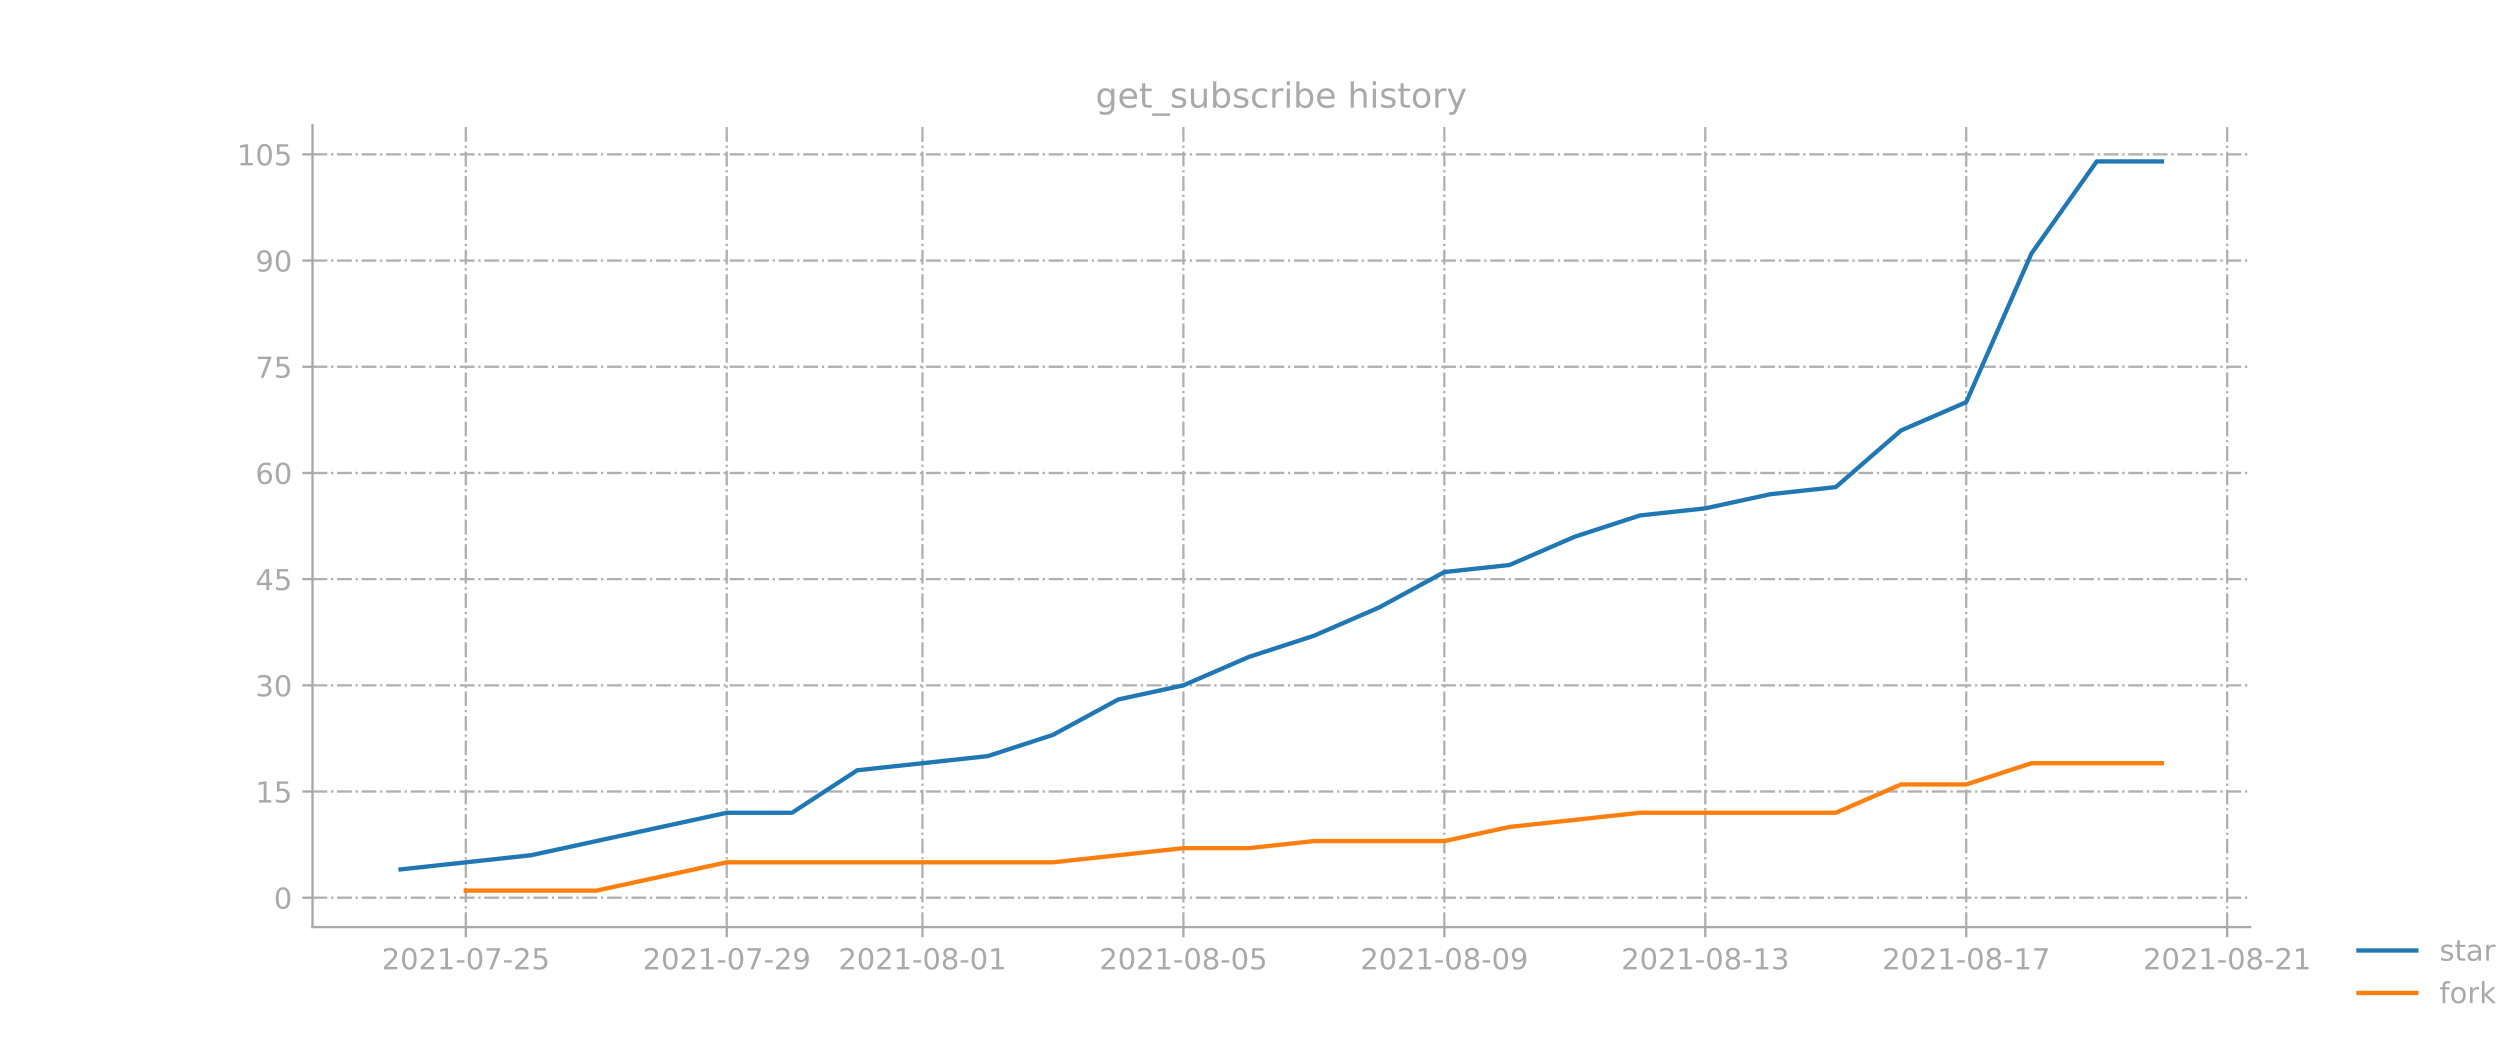
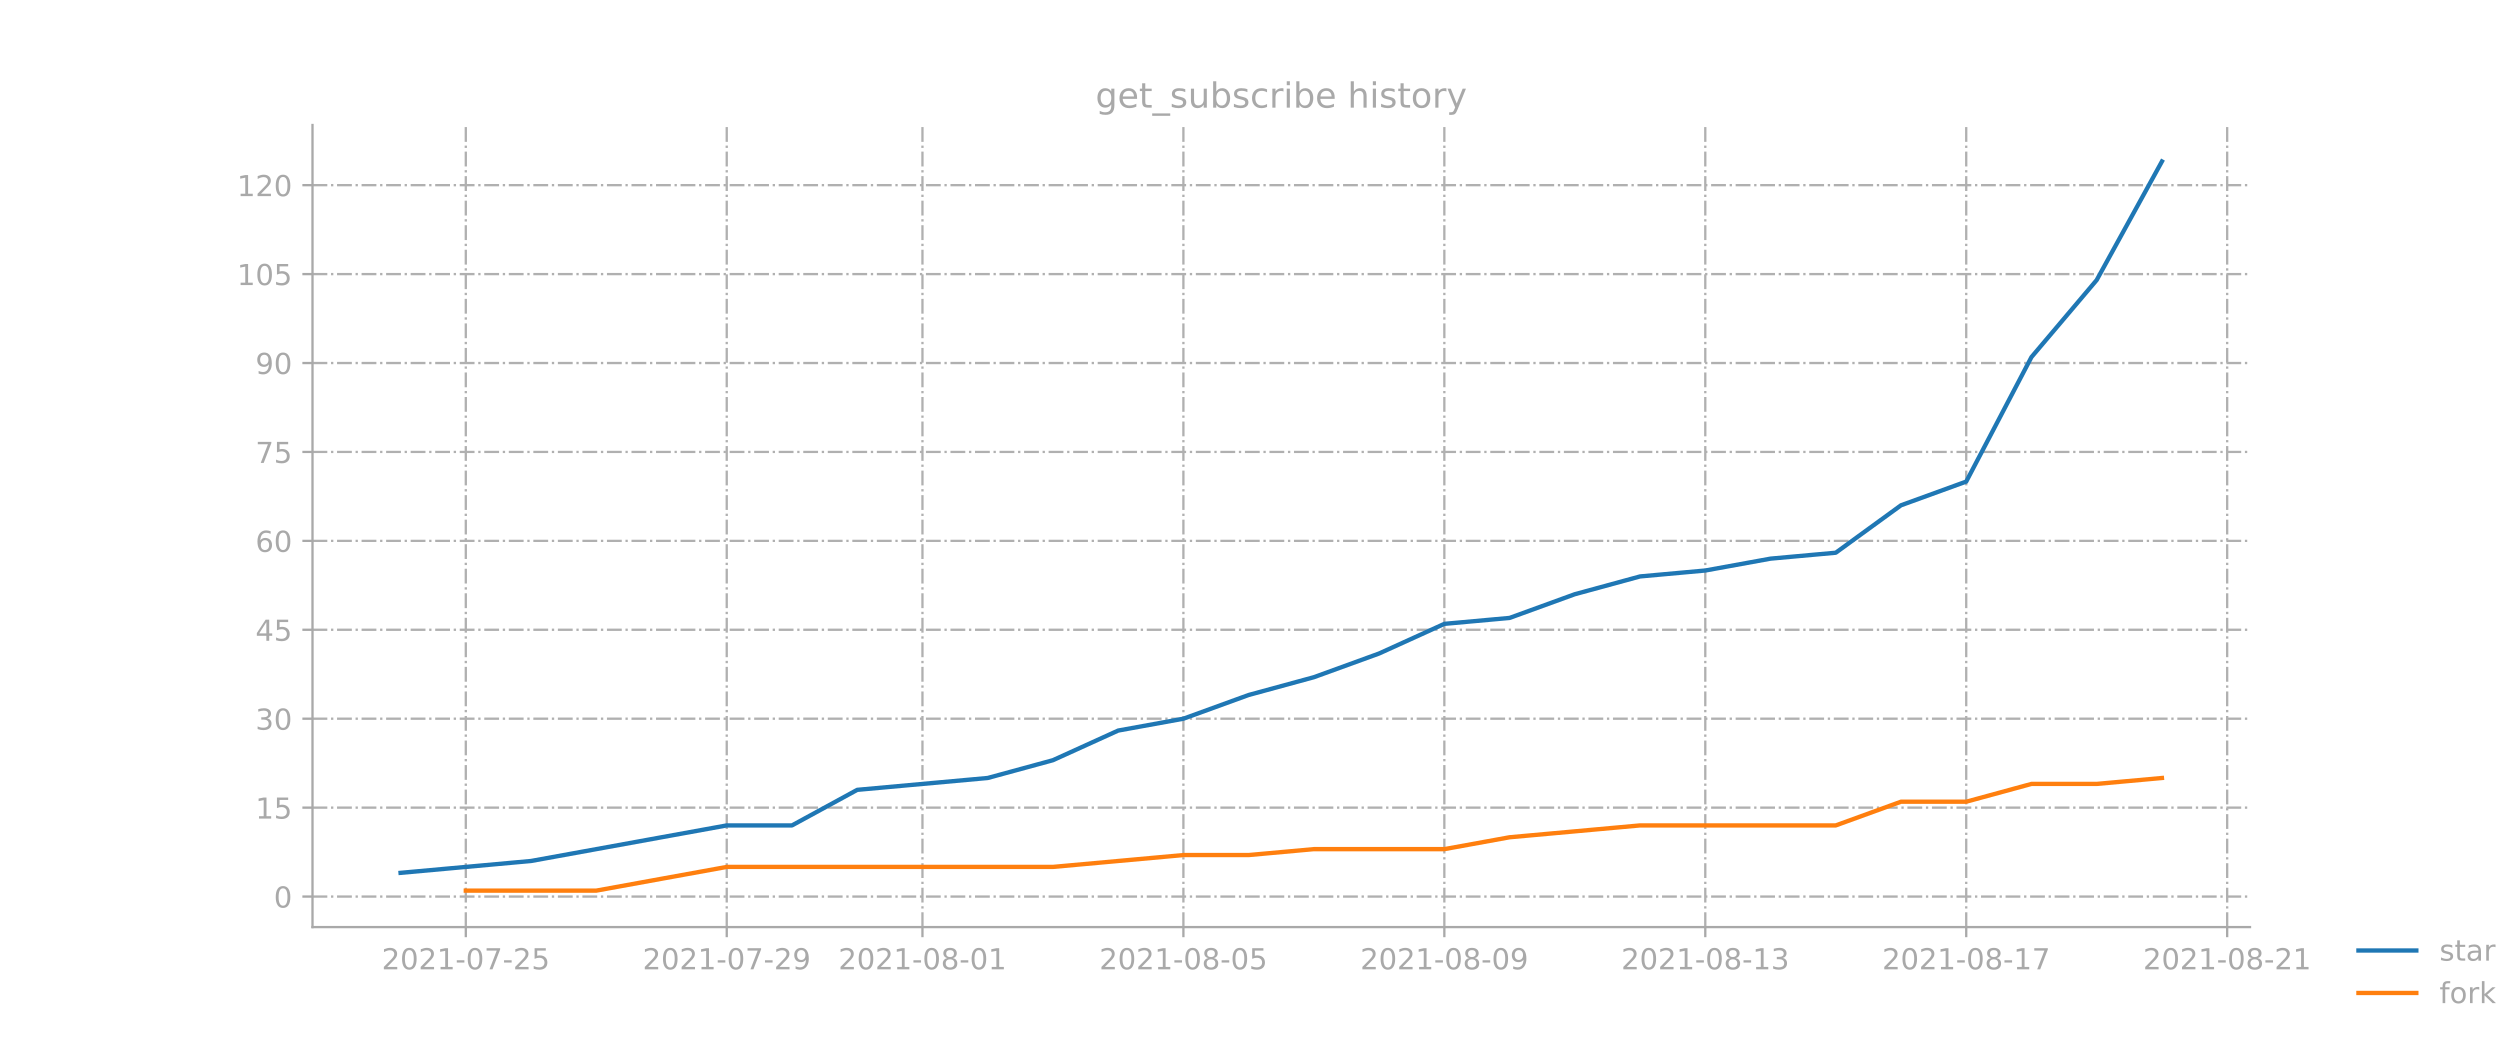
<svg xmlns="http://www.w3.org/2000/svg" xmlns:xlink="http://www.w3.org/1999/xlink" height="360pt" version="1.1" viewBox="0 0 864 360" width="864pt">
  <defs>
    <style type="text/css">*{stroke-linecap:butt;stroke-linejoin:round;}</style>
  </defs>
  <g id="figure_1">
    <g id="patch_1">
      <path d="M 0 360  L 864 360  L 864 0  L 0 0  z " style="fill:none;opacity:0;" />
    </g>
    <g id="axes_1">
      <g id="patch_2">
        <path d="M 108 320.4  L 777.6 320.4  L 777.6 43.2  L 108 43.2  z " style="fill:none;opacity:0;" />
      </g>
      <g id="matplotlib.axis_1">
        <g id="xtick_1">
          <g id="line2d_1">
-             <path clip-path="url(#pb6df8fa617)" d="M 160.982 320.4  L 160.982 43.2  " style="fill:none;stroke:#b0b0b0;stroke-dasharray:5.12,1.28,0.8,1.28;stroke-dashoffset:0;stroke-width:0.8;" />
+             <path clip-path="url(#pf6f0c2ba28)" d="M 160.982 320.4  L 160.982 43.2  " style="fill:none;stroke:#b0b0b0;stroke-dasharray:5.12,1.28,0.8,1.28;stroke-dashoffset:0;stroke-width:0.8;" />
          </g>
          <g id="line2d_2">
            <defs>
-               <path d="M 0 0  L 0 3.5  " id="m5804b9a7d9" style="stroke:#a9a9a9;stroke-width:0.8;" />
+               <path d="M 0 0  L 0 3.5  " id="m129fa69a67" style="stroke:#a9a9a9;stroke-width:0.8;" />
            </defs>
            <g>
-               <use style="fill:#a9a9a9;stroke:#a9a9a9;stroke-width:0.8;" x="160.982" xlink:href="#m5804b9a7d9" y="320.4" />
+               <use style="fill:#a9a9a9;stroke:#a9a9a9;stroke-width:0.8;" x="160.982" xlink:href="#m129fa69a67" y="320.4" />
            </g>
          </g>
          <g id="text_1">
            <g style="fill:#a9a9a9;" transform="translate(131.924 334.9984)scale(0.1 -0.1)">
              <defs>
                <path d="M 1228 531  L 3431 531  L 3431 0  L 469 0  L 469 531  Q 828 903 1448 1529  Q 2069 2156 2228 2338  Q 2531 2678 2651 2914  Q 2772 3150 2772 3378  Q 2772 3750 2511 3984  Q 2250 4219 1831 4219  Q 1534 4219 1204 4116  Q 875 4013 500 3803  L 500 4441  Q 881 4594 1212 4672  Q 1544 4750 1819 4750  Q 2544 4750 2975 4387  Q 3406 4025 3406 3419  Q 3406 3131 3298 2873  Q 3191 2616 2906 2266  Q 2828 2175 2409 1742  Q 1991 1309 1228 531  z " id="DejaVuSans-32" transform="scale(0.015625)" />
                <path d="M 2034 4250  Q 1547 4250 1301 3770  Q 1056 3291 1056 2328  Q 1056 1369 1301 889  Q 1547 409 2034 409  Q 2525 409 2770 889  Q 3016 1369 3016 2328  Q 3016 3291 2770 3770  Q 2525 4250 2034 4250  z M 2034 4750  Q 2819 4750 3233 4129  Q 3647 3509 3647 2328  Q 3647 1150 3233 529  Q 2819 -91 2034 -91  Q 1250 -91 836 529  Q 422 1150 422 2328  Q 422 3509 836 4129  Q 1250 4750 2034 4750  z " id="DejaVuSans-30" transform="scale(0.015625)" />
                <path d="M 794 531  L 1825 531  L 1825 4091  L 703 3866  L 703 4441  L 1819 4666  L 2450 4666  L 2450 531  L 3481 531  L 3481 0  L 794 0  L 794 531  z " id="DejaVuSans-31" transform="scale(0.015625)" />
                <path d="M 313 2009  L 1997 2009  L 1997 1497  L 313 1497  L 313 2009  z " id="DejaVuSans-2d" transform="scale(0.015625)" />
                <path d="M 525 4666  L 3525 4666  L 3525 4397  L 1831 0  L 1172 0  L 2766 4134  L 525 4134  L 525 4666  z " id="DejaVuSans-37" transform="scale(0.015625)" />
                <path d="M 691 4666  L 3169 4666  L 3169 4134  L 1269 4134  L 1269 2991  Q 1406 3038 1543 3061  Q 1681 3084 1819 3084  Q 2600 3084 3056 2656  Q 3513 2228 3513 1497  Q 3513 744 3044 326  Q 2575 -91 1722 -91  Q 1428 -91 1123 -41  Q 819 9 494 109  L 494 744  Q 775 591 1075 516  Q 1375 441 1709 441  Q 2250 441 2565 725  Q 2881 1009 2881 1497  Q 2881 1984 2565 2268  Q 2250 2553 1709 2553  Q 1456 2553 1204 2497  Q 953 2441 691 2322  L 691 4666  z " id="DejaVuSans-35" transform="scale(0.015625)" />
              </defs>
              <use xlink:href="#DejaVuSans-32" />
              <use x="63.623" xlink:href="#DejaVuSans-30" />
              <use x="127.246" xlink:href="#DejaVuSans-32" />
              <use x="190.869" xlink:href="#DejaVuSans-31" />
              <use x="254.492" xlink:href="#DejaVuSans-2d" />
              <use x="290.576" xlink:href="#DejaVuSans-30" />
              <use x="354.199" xlink:href="#DejaVuSans-37" />
              <use x="417.822" xlink:href="#DejaVuSans-2d" />
              <use x="453.906" xlink:href="#DejaVuSans-32" />
              <use x="517.529" xlink:href="#DejaVuSans-35" />
            </g>
          </g>
        </g>
        <g id="xtick_2">
          <g id="line2d_3">
-             <path clip-path="url(#pb6df8fa617)" d="M 251.164 320.4  L 251.164 43.2  " style="fill:none;stroke:#b0b0b0;stroke-dasharray:5.12,1.28,0.8,1.28;stroke-dashoffset:0;stroke-width:0.8;" />
+             <path clip-path="url(#pf6f0c2ba28)" d="M 251.164 320.4  L 251.164 43.2  " style="fill:none;stroke:#b0b0b0;stroke-dasharray:5.12,1.28,0.8,1.28;stroke-dashoffset:0;stroke-width:0.8;" />
          </g>
          <g id="line2d_4">
            <g>
-               <use style="fill:#a9a9a9;stroke:#a9a9a9;stroke-width:0.8;" x="251.164" xlink:href="#m5804b9a7d9" y="320.4" />
+               <use style="fill:#a9a9a9;stroke:#a9a9a9;stroke-width:0.8;" x="251.164" xlink:href="#m129fa69a67" y="320.4" />
            </g>
          </g>
          <g id="text_2">
            <g style="fill:#a9a9a9;" transform="translate(222.1058 334.9984)scale(0.1 -0.1)">
              <defs>
                <path d="M 703 97  L 703 672  Q 941 559 1184 500  Q 1428 441 1663 441  Q 2288 441 2617 861  Q 2947 1281 2994 2138  Q 2813 1869 2534 1725  Q 2256 1581 1919 1581  Q 1219 1581 811 2004  Q 403 2428 403 3163  Q 403 3881 828 4315  Q 1253 4750 1959 4750  Q 2769 4750 3195 4129  Q 3622 3509 3622 2328  Q 3622 1225 3098 567  Q 2575 -91 1691 -91  Q 1453 -91 1209 -44  Q 966 3 703 97  z M 1959 2075  Q 2384 2075 2632 2365  Q 2881 2656 2881 3163  Q 2881 3666 2632 3958  Q 2384 4250 1959 4250  Q 1534 4250 1286 3958  Q 1038 3666 1038 3163  Q 1038 2656 1286 2365  Q 1534 2075 1959 2075  z " id="DejaVuSans-39" transform="scale(0.015625)" />
              </defs>
              <use xlink:href="#DejaVuSans-32" />
              <use x="63.623" xlink:href="#DejaVuSans-30" />
              <use x="127.246" xlink:href="#DejaVuSans-32" />
              <use x="190.869" xlink:href="#DejaVuSans-31" />
              <use x="254.492" xlink:href="#DejaVuSans-2d" />
              <use x="290.576" xlink:href="#DejaVuSans-30" />
              <use x="354.199" xlink:href="#DejaVuSans-37" />
              <use x="417.822" xlink:href="#DejaVuSans-2d" />
              <use x="453.906" xlink:href="#DejaVuSans-32" />
              <use x="517.529" xlink:href="#DejaVuSans-39" />
            </g>
          </g>
        </g>
        <g id="xtick_3">
          <g id="line2d_5">
-             <path clip-path="url(#pb6df8fa617)" d="M 318.8 320.4  L 318.8 43.2  " style="fill:none;stroke:#b0b0b0;stroke-dasharray:5.12,1.28,0.8,1.28;stroke-dashoffset:0;stroke-width:0.8;" />
+             <path clip-path="url(#pf6f0c2ba28)" d="M 318.8 320.4  L 318.8 43.2  " style="fill:none;stroke:#b0b0b0;stroke-dasharray:5.12,1.28,0.8,1.28;stroke-dashoffset:0;stroke-width:0.8;" />
          </g>
          <g id="line2d_6">
            <g>
-               <use style="fill:#a9a9a9;stroke:#a9a9a9;stroke-width:0.8;" x="318.8" xlink:href="#m5804b9a7d9" y="320.4" />
+               <use style="fill:#a9a9a9;stroke:#a9a9a9;stroke-width:0.8;" x="318.8" xlink:href="#m129fa69a67" y="320.4" />
            </g>
          </g>
          <g id="text_3">
            <g style="fill:#a9a9a9;" transform="translate(289.7422 334.9984)scale(0.1 -0.1)">
              <defs>
                <path d="M 2034 2216  Q 1584 2216 1326 1975  Q 1069 1734 1069 1313  Q 1069 891 1326 650  Q 1584 409 2034 409  Q 2484 409 2743 651  Q 3003 894 3003 1313  Q 3003 1734 2745 1975  Q 2488 2216 2034 2216  z M 1403 2484  Q 997 2584 770 2862  Q 544 3141 544 3541  Q 544 4100 942 4425  Q 1341 4750 2034 4750  Q 2731 4750 3128 4425  Q 3525 4100 3525 3541  Q 3525 3141 3298 2862  Q 3072 2584 2669 2484  Q 3125 2378 3379 2068  Q 3634 1759 3634 1313  Q 3634 634 3220 271  Q 2806 -91 2034 -91  Q 1263 -91 848 271  Q 434 634 434 1313  Q 434 1759 690 2068  Q 947 2378 1403 2484  z M 1172 3481  Q 1172 3119 1398 2916  Q 1625 2713 2034 2713  Q 2441 2713 2670 2916  Q 2900 3119 2900 3481  Q 2900 3844 2670 4047  Q 2441 4250 2034 4250  Q 1625 4250 1398 4047  Q 1172 3844 1172 3481  z " id="DejaVuSans-38" transform="scale(0.015625)" />
              </defs>
              <use xlink:href="#DejaVuSans-32" />
              <use x="63.623" xlink:href="#DejaVuSans-30" />
              <use x="127.246" xlink:href="#DejaVuSans-32" />
              <use x="190.869" xlink:href="#DejaVuSans-31" />
              <use x="254.492" xlink:href="#DejaVuSans-2d" />
              <use x="290.576" xlink:href="#DejaVuSans-30" />
              <use x="354.199" xlink:href="#DejaVuSans-38" />
              <use x="417.822" xlink:href="#DejaVuSans-2d" />
              <use x="453.906" xlink:href="#DejaVuSans-30" />
              <use x="517.529" xlink:href="#DejaVuSans-31" />
            </g>
          </g>
        </g>
        <g id="xtick_4">
          <g id="line2d_7">
-             <path clip-path="url(#pb6df8fa617)" d="M 408.982 320.4  L 408.982 43.2  " style="fill:none;stroke:#b0b0b0;stroke-dasharray:5.12,1.28,0.8,1.28;stroke-dashoffset:0;stroke-width:0.8;" />
+             <path clip-path="url(#pf6f0c2ba28)" d="M 408.982 320.4  L 408.982 43.2  " style="fill:none;stroke:#b0b0b0;stroke-dasharray:5.12,1.28,0.8,1.28;stroke-dashoffset:0;stroke-width:0.8;" />
          </g>
          <g id="line2d_8">
            <g>
-               <use style="fill:#a9a9a9;stroke:#a9a9a9;stroke-width:0.8;" x="408.982" xlink:href="#m5804b9a7d9" y="320.4" />
+               <use style="fill:#a9a9a9;stroke:#a9a9a9;stroke-width:0.8;" x="408.982" xlink:href="#m129fa69a67" y="320.4" />
            </g>
          </g>
          <g id="text_4">
            <g style="fill:#a9a9a9;" transform="translate(379.924 334.9984)scale(0.1 -0.1)">
              <use xlink:href="#DejaVuSans-32" />
              <use x="63.623" xlink:href="#DejaVuSans-30" />
              <use x="127.246" xlink:href="#DejaVuSans-32" />
              <use x="190.869" xlink:href="#DejaVuSans-31" />
              <use x="254.492" xlink:href="#DejaVuSans-2d" />
              <use x="290.576" xlink:href="#DejaVuSans-30" />
              <use x="354.199" xlink:href="#DejaVuSans-38" />
              <use x="417.822" xlink:href="#DejaVuSans-2d" />
              <use x="453.906" xlink:href="#DejaVuSans-30" />
              <use x="517.529" xlink:href="#DejaVuSans-35" />
            </g>
          </g>
        </g>
        <g id="xtick_5">
          <g id="line2d_9">
-             <path clip-path="url(#pb6df8fa617)" d="M 499.164 320.4  L 499.164 43.2  " style="fill:none;stroke:#b0b0b0;stroke-dasharray:5.12,1.28,0.8,1.28;stroke-dashoffset:0;stroke-width:0.8;" />
+             <path clip-path="url(#pf6f0c2ba28)" d="M 499.164 320.4  L 499.164 43.2  " style="fill:none;stroke:#b0b0b0;stroke-dasharray:5.12,1.28,0.8,1.28;stroke-dashoffset:0;stroke-width:0.8;" />
          </g>
          <g id="line2d_10">
            <g>
-               <use style="fill:#a9a9a9;stroke:#a9a9a9;stroke-width:0.8;" x="499.164" xlink:href="#m5804b9a7d9" y="320.4" />
+               <use style="fill:#a9a9a9;stroke:#a9a9a9;stroke-width:0.8;" x="499.164" xlink:href="#m129fa69a67" y="320.4" />
            </g>
          </g>
          <g id="text_5">
            <g style="fill:#a9a9a9;" transform="translate(470.1058 334.9984)scale(0.1 -0.1)">
              <use xlink:href="#DejaVuSans-32" />
              <use x="63.623" xlink:href="#DejaVuSans-30" />
              <use x="127.246" xlink:href="#DejaVuSans-32" />
              <use x="190.869" xlink:href="#DejaVuSans-31" />
              <use x="254.492" xlink:href="#DejaVuSans-2d" />
              <use x="290.576" xlink:href="#DejaVuSans-30" />
              <use x="354.199" xlink:href="#DejaVuSans-38" />
              <use x="417.822" xlink:href="#DejaVuSans-2d" />
              <use x="453.906" xlink:href="#DejaVuSans-30" />
              <use x="517.529" xlink:href="#DejaVuSans-39" />
            </g>
          </g>
        </g>
        <g id="xtick_6">
          <g id="line2d_11">
-             <path clip-path="url(#pb6df8fa617)" d="M 589.345 320.4  L 589.345 43.2  " style="fill:none;stroke:#b0b0b0;stroke-dasharray:5.12,1.28,0.8,1.28;stroke-dashoffset:0;stroke-width:0.8;" />
+             <path clip-path="url(#pf6f0c2ba28)" d="M 589.345 320.4  L 589.345 43.2  " style="fill:none;stroke:#b0b0b0;stroke-dasharray:5.12,1.28,0.8,1.28;stroke-dashoffset:0;stroke-width:0.8;" />
          </g>
          <g id="line2d_12">
            <g>
-               <use style="fill:#a9a9a9;stroke:#a9a9a9;stroke-width:0.8;" x="589.345" xlink:href="#m5804b9a7d9" y="320.4" />
+               <use style="fill:#a9a9a9;stroke:#a9a9a9;stroke-width:0.8;" x="589.345" xlink:href="#m129fa69a67" y="320.4" />
            </g>
          </g>
          <g id="text_6">
            <g style="fill:#a9a9a9;" transform="translate(560.2876 334.9984)scale(0.1 -0.1)">
              <defs>
                <path d="M 2597 2516  Q 3050 2419 3304 2112  Q 3559 1806 3559 1356  Q 3559 666 3084 287  Q 2609 -91 1734 -91  Q 1441 -91 1130 -33  Q 819 25 488 141  L 488 750  Q 750 597 1062 519  Q 1375 441 1716 441  Q 2309 441 2620 675  Q 2931 909 2931 1356  Q 2931 1769 2642 2001  Q 2353 2234 1838 2234  L 1294 2234  L 1294 2753  L 1863 2753  Q 2328 2753 2575 2939  Q 2822 3125 2822 3475  Q 2822 3834 2567 4026  Q 2313 4219 1838 4219  Q 1578 4219 1281 4162  Q 984 4106 628 3988  L 628 4550  Q 988 4650 1302 4700  Q 1616 4750 1894 4750  Q 2613 4750 3031 4423  Q 3450 4097 3450 3541  Q 3450 3153 3228 2886  Q 3006 2619 2597 2516  z " id="DejaVuSans-33" transform="scale(0.015625)" />
              </defs>
              <use xlink:href="#DejaVuSans-32" />
              <use x="63.623" xlink:href="#DejaVuSans-30" />
              <use x="127.246" xlink:href="#DejaVuSans-32" />
              <use x="190.869" xlink:href="#DejaVuSans-31" />
              <use x="254.492" xlink:href="#DejaVuSans-2d" />
              <use x="290.576" xlink:href="#DejaVuSans-30" />
              <use x="354.199" xlink:href="#DejaVuSans-38" />
              <use x="417.822" xlink:href="#DejaVuSans-2d" />
              <use x="453.906" xlink:href="#DejaVuSans-31" />
              <use x="517.529" xlink:href="#DejaVuSans-33" />
            </g>
          </g>
        </g>
        <g id="xtick_7">
          <g id="line2d_13">
-             <path clip-path="url(#pb6df8fa617)" d="M 679.527 320.4  L 679.527 43.2  " style="fill:none;stroke:#b0b0b0;stroke-dasharray:5.12,1.28,0.8,1.28;stroke-dashoffset:0;stroke-width:0.8;" />
+             <path clip-path="url(#pf6f0c2ba28)" d="M 679.527 320.4  L 679.527 43.2  " style="fill:none;stroke:#b0b0b0;stroke-dasharray:5.12,1.28,0.8,1.28;stroke-dashoffset:0;stroke-width:0.8;" />
          </g>
          <g id="line2d_14">
            <g>
-               <use style="fill:#a9a9a9;stroke:#a9a9a9;stroke-width:0.8;" x="679.527" xlink:href="#m5804b9a7d9" y="320.4" />
+               <use style="fill:#a9a9a9;stroke:#a9a9a9;stroke-width:0.8;" x="679.527" xlink:href="#m129fa69a67" y="320.4" />
            </g>
          </g>
          <g id="text_7">
            <g style="fill:#a9a9a9;" transform="translate(650.4695 334.9984)scale(0.1 -0.1)">
              <use xlink:href="#DejaVuSans-32" />
              <use x="63.623" xlink:href="#DejaVuSans-30" />
              <use x="127.246" xlink:href="#DejaVuSans-32" />
              <use x="190.869" xlink:href="#DejaVuSans-31" />
              <use x="254.492" xlink:href="#DejaVuSans-2d" />
              <use x="290.576" xlink:href="#DejaVuSans-30" />
              <use x="354.199" xlink:href="#DejaVuSans-38" />
              <use x="417.822" xlink:href="#DejaVuSans-2d" />
              <use x="453.906" xlink:href="#DejaVuSans-31" />
              <use x="517.529" xlink:href="#DejaVuSans-37" />
            </g>
          </g>
        </g>
        <g id="xtick_8">
          <g id="line2d_15">
-             <path clip-path="url(#pb6df8fa617)" d="M 769.709 320.4  L 769.709 43.2  " style="fill:none;stroke:#b0b0b0;stroke-dasharray:5.12,1.28,0.8,1.28;stroke-dashoffset:0;stroke-width:0.8;" />
+             <path clip-path="url(#pf6f0c2ba28)" d="M 769.709 320.4  L 769.709 43.2  " style="fill:none;stroke:#b0b0b0;stroke-dasharray:5.12,1.28,0.8,1.28;stroke-dashoffset:0;stroke-width:0.8;" />
          </g>
          <g id="line2d_16">
            <g>
-               <use style="fill:#a9a9a9;stroke:#a9a9a9;stroke-width:0.8;" x="769.709" xlink:href="#m5804b9a7d9" y="320.4" />
+               <use style="fill:#a9a9a9;stroke:#a9a9a9;stroke-width:0.8;" x="769.709" xlink:href="#m129fa69a67" y="320.4" />
            </g>
          </g>
          <g id="text_8">
            <g style="fill:#a9a9a9;" transform="translate(740.6513 334.9984)scale(0.1 -0.1)">
              <use xlink:href="#DejaVuSans-32" />
              <use x="63.623" xlink:href="#DejaVuSans-30" />
              <use x="127.246" xlink:href="#DejaVuSans-32" />
              <use x="190.869" xlink:href="#DejaVuSans-31" />
              <use x="254.492" xlink:href="#DejaVuSans-2d" />
              <use x="290.576" xlink:href="#DejaVuSans-30" />
              <use x="354.199" xlink:href="#DejaVuSans-38" />
              <use x="417.822" xlink:href="#DejaVuSans-2d" />
              <use x="453.906" xlink:href="#DejaVuSans-32" />
              <use x="517.529" xlink:href="#DejaVuSans-31" />
            </g>
          </g>
        </g>
      </g>
      <g id="matplotlib.axis_2">
        <g id="ytick_1">
          <g id="line2d_17">
-             <path clip-path="url(#pb6df8fa617)" d="M 108 310.247  L 777.6 310.247  " style="fill:none;stroke:#b0b0b0;stroke-dasharray:5.12,1.28,0.8,1.28;stroke-dashoffset:0;stroke-width:0.8;" />
+             <path clip-path="url(#pf6f0c2ba28)" d="M 108 309.849  L 777.6 309.849  " style="fill:none;stroke:#b0b0b0;stroke-dasharray:5.12,1.28,0.8,1.28;stroke-dashoffset:0;stroke-width:0.8;" />
          </g>
          <g id="line2d_18">
            <defs>
-               <path d="M 0 0  L -3.5 0  " id="m82f3bf59ec" style="stroke:#a9a9a9;stroke-width:0.8;" />
+               <path d="M 0 0  L -3.5 0  " id="m56616dc715" style="stroke:#a9a9a9;stroke-width:0.8;" />
            </defs>
            <g>
-               <use style="fill:#a9a9a9;stroke:#a9a9a9;stroke-width:0.8;" x="108" xlink:href="#m82f3bf59ec" y="310.247" />
+               <use style="fill:#a9a9a9;stroke:#a9a9a9;stroke-width:0.8;" x="108" xlink:href="#m56616dc715" y="309.849" />
            </g>
          </g>
          <g id="text_9">
-             <g style="fill:#a9a9a9;" transform="translate(94.6375 314.0458)scale(0.1 -0.1)">
+             <g style="fill:#a9a9a9;" transform="translate(94.6375 313.648)scale(0.1 -0.1)">
              <use xlink:href="#DejaVuSans-30" />
            </g>
          </g>
        </g>
        <g id="ytick_2">
          <g id="line2d_19">
-             <path clip-path="url(#pb6df8fa617)" d="M 108 273.548  L 777.6 273.548  " style="fill:none;stroke:#b0b0b0;stroke-dasharray:5.12,1.28,0.8,1.28;stroke-dashoffset:0;stroke-width:0.8;" />
+             <path clip-path="url(#pf6f0c2ba28)" d="M 108 279.117  L 777.6 279.117  " style="fill:none;stroke:#b0b0b0;stroke-dasharray:5.12,1.28,0.8,1.28;stroke-dashoffset:0;stroke-width:0.8;" />
          </g>
          <g id="line2d_20">
            <g>
-               <use style="fill:#a9a9a9;stroke:#a9a9a9;stroke-width:0.8;" x="108" xlink:href="#m82f3bf59ec" y="273.548" />
+               <use style="fill:#a9a9a9;stroke:#a9a9a9;stroke-width:0.8;" x="108" xlink:href="#m56616dc715" y="279.117" />
            </g>
          </g>
          <g id="text_10">
-             <g style="fill:#a9a9a9;" transform="translate(88.275 277.3468)scale(0.1 -0.1)">
+             <g style="fill:#a9a9a9;" transform="translate(88.275 282.9163)scale(0.1 -0.1)">
              <use xlink:href="#DejaVuSans-31" />
              <use x="63.623" xlink:href="#DejaVuSans-35" />
            </g>
          </g>
        </g>
        <g id="ytick_3">
          <g id="line2d_21">
-             <path clip-path="url(#pb6df8fa617)" d="M 108 236.849  L 777.6 236.849  " style="fill:none;stroke:#b0b0b0;stroke-dasharray:5.12,1.28,0.8,1.28;stroke-dashoffset:0;stroke-width:0.8;" />
+             <path clip-path="url(#pf6f0c2ba28)" d="M 108 248.385  L 777.6 248.385  " style="fill:none;stroke:#b0b0b0;stroke-dasharray:5.12,1.28,0.8,1.28;stroke-dashoffset:0;stroke-width:0.8;" />
          </g>
          <g id="line2d_22">
            <g>
-               <use style="fill:#a9a9a9;stroke:#a9a9a9;stroke-width:0.8;" x="108" xlink:href="#m82f3bf59ec" y="236.849" />
+               <use style="fill:#a9a9a9;stroke:#a9a9a9;stroke-width:0.8;" x="108" xlink:href="#m56616dc715" y="248.385" />
            </g>
          </g>
          <g id="text_11">
-             <g style="fill:#a9a9a9;" transform="translate(88.275 240.6478)scale(0.1 -0.1)">
+             <g style="fill:#a9a9a9;" transform="translate(88.275 252.1846)scale(0.1 -0.1)">
              <use xlink:href="#DejaVuSans-33" />
              <use x="63.623" xlink:href="#DejaVuSans-30" />
            </g>
          </g>
        </g>
        <g id="ytick_4">
          <g id="line2d_23">
-             <path clip-path="url(#pb6df8fa617)" d="M 108 200.15  L 777.6 200.15  " style="fill:none;stroke:#b0b0b0;stroke-dasharray:5.12,1.28,0.8,1.28;stroke-dashoffset:0;stroke-width:0.8;" />
+             <path clip-path="url(#pf6f0c2ba28)" d="M 108 217.654  L 777.6 217.654  " style="fill:none;stroke:#b0b0b0;stroke-dasharray:5.12,1.28,0.8,1.28;stroke-dashoffset:0;stroke-width:0.8;" />
          </g>
          <g id="line2d_24">
            <g>
-               <use style="fill:#a9a9a9;stroke:#a9a9a9;stroke-width:0.8;" x="108" xlink:href="#m82f3bf59ec" y="200.15" />
+               <use style="fill:#a9a9a9;stroke:#a9a9a9;stroke-width:0.8;" x="108" xlink:href="#m56616dc715" y="217.654" />
            </g>
          </g>
          <g id="text_12">
-             <g style="fill:#a9a9a9;" transform="translate(88.275 203.9487)scale(0.1 -0.1)">
+             <g style="fill:#a9a9a9;" transform="translate(88.275 221.4529)scale(0.1 -0.1)">
              <defs>
                <path d="M 2419 4116  L 825 1625  L 2419 1625  L 2419 4116  z M 2253 4666  L 3047 4666  L 3047 1625  L 3713 1625  L 3713 1100  L 3047 1100  L 3047 0  L 2419 0  L 2419 1100  L 313 1100  L 313 1709  L 2253 4666  z " id="DejaVuSans-34" transform="scale(0.015625)" />
              </defs>
              <use xlink:href="#DejaVuSans-34" />
              <use x="63.623" xlink:href="#DejaVuSans-35" />
            </g>
          </g>
        </g>
        <g id="ytick_5">
          <g id="line2d_25">
-             <path clip-path="url(#pb6df8fa617)" d="M 108 163.45  L 777.6 163.45  " style="fill:none;stroke:#b0b0b0;stroke-dasharray:5.12,1.28,0.8,1.28;stroke-dashoffset:0;stroke-width:0.8;" />
+             <path clip-path="url(#pf6f0c2ba28)" d="M 108 186.922  L 777.6 186.922  " style="fill:none;stroke:#b0b0b0;stroke-dasharray:5.12,1.28,0.8,1.28;stroke-dashoffset:0;stroke-width:0.8;" />
          </g>
          <g id="line2d_26">
            <g>
-               <use style="fill:#a9a9a9;stroke:#a9a9a9;stroke-width:0.8;" x="108" xlink:href="#m82f3bf59ec" y="163.45" />
+               <use style="fill:#a9a9a9;stroke:#a9a9a9;stroke-width:0.8;" x="108" xlink:href="#m56616dc715" y="186.922" />
            </g>
          </g>
          <g id="text_13">
-             <g style="fill:#a9a9a9;" transform="translate(88.275 167.2497)scale(0.1 -0.1)">
+             <g style="fill:#a9a9a9;" transform="translate(88.275 190.7212)scale(0.1 -0.1)">
              <defs>
                <path d="M 2113 2584  Q 1688 2584 1439 2293  Q 1191 2003 1191 1497  Q 1191 994 1439 701  Q 1688 409 2113 409  Q 2538 409 2786 701  Q 3034 994 3034 1497  Q 3034 2003 2786 2293  Q 2538 2584 2113 2584  z M 3366 4563  L 3366 3988  Q 3128 4100 2886 4159  Q 2644 4219 2406 4219  Q 1781 4219 1451 3797  Q 1122 3375 1075 2522  Q 1259 2794 1537 2939  Q 1816 3084 2150 3084  Q 2853 3084 3261 2657  Q 3669 2231 3669 1497  Q 3669 778 3244 343  Q 2819 -91 2113 -91  Q 1303 -91 875 529  Q 447 1150 447 2328  Q 447 3434 972 4092  Q 1497 4750 2381 4750  Q 2619 4750 2861 4703  Q 3103 4656 3366 4563  z " id="DejaVuSans-36" transform="scale(0.015625)" />
              </defs>
              <use xlink:href="#DejaVuSans-36" />
              <use x="63.623" xlink:href="#DejaVuSans-30" />
            </g>
          </g>
        </g>
        <g id="ytick_6">
          <g id="line2d_27">
-             <path clip-path="url(#pb6df8fa617)" d="M 108 126.751  L 777.6 126.751  " style="fill:none;stroke:#b0b0b0;stroke-dasharray:5.12,1.28,0.8,1.28;stroke-dashoffset:0;stroke-width:0.8;" />
+             <path clip-path="url(#pf6f0c2ba28)" d="M 108 156.19  L 777.6 156.19  " style="fill:none;stroke:#b0b0b0;stroke-dasharray:5.12,1.28,0.8,1.28;stroke-dashoffset:0;stroke-width:0.8;" />
          </g>
          <g id="line2d_28">
            <g>
-               <use style="fill:#a9a9a9;stroke:#a9a9a9;stroke-width:0.8;" x="108" xlink:href="#m82f3bf59ec" y="126.751" />
+               <use style="fill:#a9a9a9;stroke:#a9a9a9;stroke-width:0.8;" x="108" xlink:href="#m56616dc715" y="156.19" />
            </g>
          </g>
          <g id="text_14">
-             <g style="fill:#a9a9a9;" transform="translate(88.275 130.5507)scale(0.1 -0.1)">
+             <g style="fill:#a9a9a9;" transform="translate(88.275 159.9895)scale(0.1 -0.1)">
              <use xlink:href="#DejaVuSans-37" />
              <use x="63.623" xlink:href="#DejaVuSans-35" />
            </g>
          </g>
        </g>
        <g id="ytick_7">
          <g id="line2d_29">
-             <path clip-path="url(#pb6df8fa617)" d="M 108 90.052  L 777.6 90.052  " style="fill:none;stroke:#b0b0b0;stroke-dasharray:5.12,1.28,0.8,1.28;stroke-dashoffset:0;stroke-width:0.8;" />
+             <path clip-path="url(#pf6f0c2ba28)" d="M 108 125.459  L 777.6 125.459  " style="fill:none;stroke:#b0b0b0;stroke-dasharray:5.12,1.28,0.8,1.28;stroke-dashoffset:0;stroke-width:0.8;" />
          </g>
          <g id="line2d_30">
            <g>
-               <use style="fill:#a9a9a9;stroke:#a9a9a9;stroke-width:0.8;" x="108" xlink:href="#m82f3bf59ec" y="90.052" />
+               <use style="fill:#a9a9a9;stroke:#a9a9a9;stroke-width:0.8;" x="108" xlink:href="#m56616dc715" y="125.459" />
            </g>
          </g>
          <g id="text_15">
-             <g style="fill:#a9a9a9;" transform="translate(88.275 93.85165)scale(0.1 -0.1)">
+             <g style="fill:#a9a9a9;" transform="translate(88.275 129.2578)scale(0.1 -0.1)">
              <use xlink:href="#DejaVuSans-39" />
              <use x="63.623" xlink:href="#DejaVuSans-30" />
            </g>
          </g>
        </g>
        <g id="ytick_8">
          <g id="line2d_31">
-             <path clip-path="url(#pb6df8fa617)" d="M 108 53.353  L 777.6 53.353  " style="fill:none;stroke:#b0b0b0;stroke-dasharray:5.12,1.28,0.8,1.28;stroke-dashoffset:0;stroke-width:0.8;" />
+             <path clip-path="url(#pf6f0c2ba28)" d="M 108 94.727  L 777.6 94.727  " style="fill:none;stroke:#b0b0b0;stroke-dasharray:5.12,1.28,0.8,1.28;stroke-dashoffset:0;stroke-width:0.8;" />
          </g>
          <g id="line2d_32">
            <g>
-               <use style="fill:#a9a9a9;stroke:#a9a9a9;stroke-width:0.8;" x="108" xlink:href="#m82f3bf59ec" y="53.353" />
+               <use style="fill:#a9a9a9;stroke:#a9a9a9;stroke-width:0.8;" x="108" xlink:href="#m56616dc715" y="94.727" />
            </g>
          </g>
          <g id="text_16">
-             <g style="fill:#a9a9a9;" transform="translate(81.9125 57.15262)scale(0.1 -0.1)">
+             <g style="fill:#a9a9a9;" transform="translate(81.9125 98.52605)scale(0.1 -0.1)">
              <use xlink:href="#DejaVuSans-31" />
              <use x="63.623" xlink:href="#DejaVuSans-30" />
              <use x="127.246" xlink:href="#DejaVuSans-35" />
            </g>
          </g>
        </g>
-       </g>
-       <g id="line2d_33">
-         <path clip-path="url(#pb6df8fa617)" d="M 138.436 300.46  L 160.982 298.014  L 183.527 295.567  L 206.073 290.674  L 228.618 285.781  L 251.164 280.887  L 273.709 280.887  L 296.255 266.208  L 318.8 263.761  L 341.345 261.315  L 363.891 253.975  L 386.436 241.742  L 408.982 236.849  L 431.527 227.062  L 454.073 219.722  L 476.618 209.936  L 499.164 197.703  L 521.709 195.256  L 544.255 185.47  L 566.8 178.13  L 589.345 175.683  L 611.891 170.79  L 634.436 168.344  L 656.982 148.771  L 679.527 138.984  L 702.073 87.606  L 724.618 55.8  L 747.164 55.8  " style="fill:none;stroke:#1f77b4;stroke-linecap:square;stroke-width:1.5;" />
-       </g>
-       <g id="line2d_34">
-         <path clip-path="url(#pb6df8fa617)" d="M 160.982 307.8  L 183.527 307.8  L 206.073 307.8  L 228.618 302.907  L 251.164 298.014  L 273.709 298.014  L 296.255 298.014  L 318.8 298.014  L 341.345 298.014  L 363.891 298.014  L 386.436 295.567  L 408.982 293.12  L 431.527 293.12  L 454.073 290.674  L 476.618 290.674  L 499.164 290.674  L 521.709 285.781  L 544.255 283.334  L 566.8 280.887  L 589.345 280.887  L 611.891 280.887  L 634.436 280.887  L 656.982 271.101  L 679.527 271.101  L 702.073 263.761  L 724.618 263.761  L 747.164 263.761  " style="fill:none;stroke:#ff7f0e;stroke-linecap:square;stroke-width:1.5;" />
+         <g id="ytick_9">
+           <g id="line2d_33">
+             <path clip-path="url(#pf6f0c2ba28)" d="M 108 63.995  L 777.6 63.995  " style="fill:none;stroke:#b0b0b0;stroke-dasharray:5.12,1.28,0.8,1.28;stroke-dashoffset:0;stroke-width:0.8;" />
+           </g>
+           <g id="line2d_34">
+             <g>
+               <use style="fill:#a9a9a9;stroke:#a9a9a9;stroke-width:0.8;" x="108" xlink:href="#m56616dc715" y="63.995" />
+             </g>
+           </g>
+           <g id="text_17">
+             <g style="fill:#a9a9a9;" transform="translate(81.9125 67.79434)scale(0.1 -0.1)">
+               <use xlink:href="#DejaVuSans-31" />
+               <use x="63.623" xlink:href="#DejaVuSans-32" />
+               <use x="127.246" xlink:href="#DejaVuSans-30" />
+             </g>
+           </g>
+         </g>
+       </g>
+       <g id="line2d_35">
+         <path clip-path="url(#pf6f0c2ba28)" d="M 138.436 301.654  L 160.982 299.605  L 183.527 297.556  L 206.073 293.459  L 228.618 289.361  L 251.164 285.263  L 273.709 285.263  L 296.255 272.971  L 318.8 270.922  L 341.345 268.873  L 363.891 262.727  L 386.436 252.483  L 408.982 248.385  L 431.527 240.19  L 454.073 234.044  L 476.618 225.849  L 499.164 215.605  L 521.709 213.556  L 544.255 205.361  L 566.8 199.215  L 589.345 197.166  L 611.891 193.068  L 634.436 191.02  L 656.982 174.629  L 679.527 166.434  L 702.073 123.41  L 724.618 96.776  L 747.164 55.8  " style="fill:none;stroke:#1f77b4;stroke-linecap:square;stroke-width:1.5;" />
+       </g>
+       <g id="line2d_36">
+         <path clip-path="url(#pf6f0c2ba28)" d="M 160.982 307.8  L 183.527 307.8  L 206.073 307.8  L 228.618 303.702  L 251.164 299.605  L 273.709 299.605  L 296.255 299.605  L 318.8 299.605  L 341.345 299.605  L 363.891 299.605  L 386.436 297.556  L 408.982 295.507  L 431.527 295.507  L 454.073 293.459  L 476.618 293.459  L 499.164 293.459  L 521.709 289.361  L 544.255 287.312  L 566.8 285.263  L 589.345 285.263  L 611.891 285.263  L 634.436 285.263  L 656.982 277.068  L 679.527 277.068  L 702.073 270.922  L 724.618 270.922  L 747.164 268.873  " style="fill:none;stroke:#ff7f0e;stroke-linecap:square;stroke-width:1.5;" />
      </g>
      <g id="patch_3">
        <path d="M 108 320.4  L 108 43.2  " style="fill:none;stroke:#a9a9a9;stroke-linecap:square;stroke-linejoin:miter;stroke-width:0.8;" />
      </g>
      <g id="patch_4">
        <path d="M 777.6 320.4  L 777.6 43.2  " style="fill:none;" />
      </g>
      <g id="patch_5">
        <path d="M 108 320.4  L 777.6 320.4  " style="fill:none;stroke:#a9a9a9;stroke-linecap:square;stroke-linejoin:miter;stroke-width:0.8;" />
      </g>
      <g id="patch_6">
        <path d="M 108 43.2  L 777.6 43.2  " style="fill:none;" />
      </g>
-       <g id="text_17">
+       <g id="text_18">
        <g style="fill:#a9a9a9;" transform="translate(378.6075 37.2)scale(0.12 -0.12)">
          <defs>
            <path d="M 2906 1791  Q 2906 2416 2648 2759  Q 2391 3103 1925 3103  Q 1463 3103 1205 2759  Q 947 2416 947 1791  Q 947 1169 1205 825  Q 1463 481 1925 481  Q 2391 481 2648 825  Q 2906 1169 2906 1791  z M 3481 434  Q 3481 -459 3084 -895  Q 2688 -1331 1869 -1331  Q 1566 -1331 1297 -1286  Q 1028 -1241 775 -1147  L 775 -588  Q 1028 -725 1275 -790  Q 1522 -856 1778 -856  Q 2344 -856 2625 -561  Q 2906 -266 2906 331  L 2906 616  Q 2728 306 2450 153  Q 2172 0 1784 0  Q 1141 0 747 490  Q 353 981 353 1791  Q 353 2603 747 3093  Q 1141 3584 1784 3584  Q 2172 3584 2450 3431  Q 2728 3278 2906 2969  L 2906 3500  L 3481 3500  L 3481 434  z " id="DejaVuSans-67" transform="scale(0.015625)" />
            <path d="M 3597 1894  L 3597 1613  L 953 1613  Q 991 1019 1311 708  Q 1631 397 2203 397  Q 2534 397 2845 478  Q 3156 559 3463 722  L 3463 178  Q 3153 47 2828 -22  Q 2503 -91 2169 -91  Q 1331 -91 842 396  Q 353 884 353 1716  Q 353 2575 817 3079  Q 1281 3584 2069 3584  Q 2775 3584 3186 3129  Q 3597 2675 3597 1894  z M 3022 2063  Q 3016 2534 2758 2815  Q 2500 3097 2075 3097  Q 1594 3097 1305 2825  Q 1016 2553 972 2059  L 3022 2063  z " id="DejaVuSans-65" transform="scale(0.015625)" />
            <path d="M 1172 4494  L 1172 3500  L 2356 3500  L 2356 3053  L 1172 3053  L 1172 1153  Q 1172 725 1289 603  Q 1406 481 1766 481  L 2356 481  L 2356 0  L 1766 0  Q 1100 0 847 248  Q 594 497 594 1153  L 594 3053  L 172 3053  L 172 3500  L 594 3500  L 594 4494  L 1172 4494  z " id="DejaVuSans-74" transform="scale(0.015625)" />
            <path d="M 3263 -1063  L 3263 -1509  L -63 -1509  L -63 -1063  L 3263 -1063  z " id="DejaVuSans-5f" transform="scale(0.015625)" />
            <path d="M 2834 3397  L 2834 2853  Q 2591 2978 2328 3040  Q 2066 3103 1784 3103  Q 1356 3103 1142 2972  Q 928 2841 928 2578  Q 928 2378 1081 2264  Q 1234 2150 1697 2047  L 1894 2003  Q 2506 1872 2764 1633  Q 3022 1394 3022 966  Q 3022 478 2636 193  Q 2250 -91 1575 -91  Q 1294 -91 989 -36  Q 684 19 347 128  L 347 722  Q 666 556 975 473  Q 1284 391 1588 391  Q 1994 391 2212 530  Q 2431 669 2431 922  Q 2431 1156 2273 1281  Q 2116 1406 1581 1522  L 1381 1569  Q 847 1681 609 1914  Q 372 2147 372 2553  Q 372 3047 722 3315  Q 1072 3584 1716 3584  Q 2034 3584 2315 3537  Q 2597 3491 2834 3397  z " id="DejaVuSans-73" transform="scale(0.015625)" />
            <path d="M 544 1381  L 544 3500  L 1119 3500  L 1119 1403  Q 1119 906 1312 657  Q 1506 409 1894 409  Q 2359 409 2629 706  Q 2900 1003 2900 1516  L 2900 3500  L 3475 3500  L 3475 0  L 2900 0  L 2900 538  Q 2691 219 2414 64  Q 2138 -91 1772 -91  Q 1169 -91 856 284  Q 544 659 544 1381  z M 1991 3584  L 1991 3584  z " id="DejaVuSans-75" transform="scale(0.015625)" />
            <path d="M 3116 1747  Q 3116 2381 2855 2742  Q 2594 3103 2138 3103  Q 1681 3103 1420 2742  Q 1159 2381 1159 1747  Q 1159 1113 1420 752  Q 1681 391 2138 391  Q 2594 391 2855 752  Q 3116 1113 3116 1747  z M 1159 2969  Q 1341 3281 1617 3432  Q 1894 3584 2278 3584  Q 2916 3584 3314 3078  Q 3713 2572 3713 1747  Q 3713 922 3314 415  Q 2916 -91 2278 -91  Q 1894 -91 1617 61  Q 1341 213 1159 525  L 1159 0  L 581 0  L 581 4863  L 1159 4863  L 1159 2969  z " id="DejaVuSans-62" transform="scale(0.015625)" />
            <path d="M 3122 3366  L 3122 2828  Q 2878 2963 2633 3030  Q 2388 3097 2138 3097  Q 1578 3097 1268 2742  Q 959 2388 959 1747  Q 959 1106 1268 751  Q 1578 397 2138 397  Q 2388 397 2633 464  Q 2878 531 3122 666  L 3122 134  Q 2881 22 2623 -34  Q 2366 -91 2075 -91  Q 1284 -91 818 406  Q 353 903 353 1747  Q 353 2603 823 3093  Q 1294 3584 2113 3584  Q 2378 3584 2631 3529  Q 2884 3475 3122 3366  z " id="DejaVuSans-63" transform="scale(0.015625)" />
            <path d="M 2631 2963  Q 2534 3019 2420 3045  Q 2306 3072 2169 3072  Q 1681 3072 1420 2755  Q 1159 2438 1159 1844  L 1159 0  L 581 0  L 581 3500  L 1159 3500  L 1159 2956  Q 1341 3275 1631 3429  Q 1922 3584 2338 3584  Q 2397 3584 2469 3576  Q 2541 3569 2628 3553  L 2631 2963  z " id="DejaVuSans-72" transform="scale(0.015625)" />
            <path d="M 603 3500  L 1178 3500  L 1178 0  L 603 0  L 603 3500  z M 603 4863  L 1178 4863  L 1178 4134  L 603 4134  L 603 4863  z " id="DejaVuSans-69" transform="scale(0.015625)" />
            <path id="DejaVuSans-20" transform="scale(0.015625)" />
            <path d="M 3513 2113  L 3513 0  L 2938 0  L 2938 2094  Q 2938 2591 2744 2837  Q 2550 3084 2163 3084  Q 1697 3084 1428 2787  Q 1159 2491 1159 1978  L 1159 0  L 581 0  L 581 4863  L 1159 4863  L 1159 2956  Q 1366 3272 1645 3428  Q 1925 3584 2291 3584  Q 2894 3584 3203 3211  Q 3513 2838 3513 2113  z " id="DejaVuSans-68" transform="scale(0.015625)" />
            <path d="M 1959 3097  Q 1497 3097 1228 2736  Q 959 2375 959 1747  Q 959 1119 1226 758  Q 1494 397 1959 397  Q 2419 397 2687 759  Q 2956 1122 2956 1747  Q 2956 2369 2687 2733  Q 2419 3097 1959 3097  z M 1959 3584  Q 2709 3584 3137 3096  Q 3566 2609 3566 1747  Q 3566 888 3137 398  Q 2709 -91 1959 -91  Q 1206 -91 779 398  Q 353 888 353 1747  Q 353 2609 779 3096  Q 1206 3584 1959 3584  z " id="DejaVuSans-6f" transform="scale(0.015625)" />
            <path d="M 2059 -325  Q 1816 -950 1584 -1140  Q 1353 -1331 966 -1331  L 506 -1331  L 506 -850  L 844 -850  Q 1081 -850 1212 -737  Q 1344 -625 1503 -206  L 1606 56  L 191 3500  L 800 3500  L 1894 763  L 2988 3500  L 3597 3500  L 2059 -325  z " id="DejaVuSans-79" transform="scale(0.015625)" />
          </defs>
          <use xlink:href="#DejaVuSans-67" />
          <use x="63.477" xlink:href="#DejaVuSans-65" />
          <use x="125" xlink:href="#DejaVuSans-74" />
          <use x="164.209" xlink:href="#DejaVuSans-5f" />
          <use x="214.209" xlink:href="#DejaVuSans-73" />
          <use x="266.309" xlink:href="#DejaVuSans-75" />
          <use x="329.688" xlink:href="#DejaVuSans-62" />
          <use x="393.164" xlink:href="#DejaVuSans-73" />
          <use x="445.264" xlink:href="#DejaVuSans-63" />
          <use x="500.244" xlink:href="#DejaVuSans-72" />
          <use x="541.357" xlink:href="#DejaVuSans-69" />
          <use x="569.141" xlink:href="#DejaVuSans-62" />
          <use x="632.617" xlink:href="#DejaVuSans-65" />
          <use x="694.141" xlink:href="#DejaVuSans-20" />
          <use x="725.928" xlink:href="#DejaVuSans-68" />
          <use x="789.307" xlink:href="#DejaVuSans-69" />
          <use x="817.09" xlink:href="#DejaVuSans-73" />
          <use x="869.189" xlink:href="#DejaVuSans-74" />
          <use x="908.398" xlink:href="#DejaVuSans-6f" />
          <use x="969.58" xlink:href="#DejaVuSans-72" />
          <use x="1010.693" xlink:href="#DejaVuSans-79" />
        </g>
      </g>
      <g id="legend_1">
-         <g id="line2d_35">
+         <g id="line2d_37">
          <path d="M 815.08 328.498  L 835.08 328.498  " style="fill:none;stroke:#1f77b4;stroke-linecap:square;stroke-width:1.5;" />
        </g>
-         <g id="line2d_36" />
-         <g id="text_18">
+         <g id="line2d_38" />
+         <g id="text_19">
          <g style="fill:#a9a9a9;" transform="translate(843.08 331.9984)scale(0.1 -0.1)">
            <defs>
              <path d="M 2194 1759  Q 1497 1759 1228 1600  Q 959 1441 959 1056  Q 959 750 1161 570  Q 1363 391 1709 391  Q 2188 391 2477 730  Q 2766 1069 2766 1631  L 2766 1759  L 2194 1759  z M 3341 1997  L 3341 0  L 2766 0  L 2766 531  Q 2569 213 2275 61  Q 1981 -91 1556 -91  Q 1019 -91 701 211  Q 384 513 384 1019  Q 384 1609 779 1909  Q 1175 2209 1959 2209  L 2766 2209  L 2766 2266  Q 2766 2663 2505 2880  Q 2244 3097 1772 3097  Q 1472 3097 1187 3025  Q 903 2953 641 2809  L 641 3341  Q 956 3463 1253 3523  Q 1550 3584 1831 3584  Q 2591 3584 2966 3190  Q 3341 2797 3341 1997  z " id="DejaVuSans-61" transform="scale(0.015625)" />
            </defs>
            <use xlink:href="#DejaVuSans-73" />
            <use x="52.1" xlink:href="#DejaVuSans-74" />
            <use x="91.309" xlink:href="#DejaVuSans-61" />
            <use x="152.588" xlink:href="#DejaVuSans-72" />
          </g>
        </g>
-         <g id="line2d_37">
+         <g id="line2d_39">
          <path d="M 815.08 343.177  L 835.08 343.177  " style="fill:none;stroke:#ff7f0e;stroke-linecap:square;stroke-width:1.5;" />
        </g>
-         <g id="line2d_38" />
-         <g id="text_19">
+         <g id="line2d_40" />
+         <g id="text_20">
          <g style="fill:#a9a9a9;" transform="translate(843.08 346.6766)scale(0.1 -0.1)">
            <defs>
              <path d="M 2375 4863  L 2375 4384  L 1825 4384  Q 1516 4384 1395 4259  Q 1275 4134 1275 3809  L 1275 3500  L 2222 3500  L 2222 3053  L 1275 3053  L 1275 0  L 697 0  L 697 3053  L 147 3053  L 147 3500  L 697 3500  L 697 3744  Q 697 4328 969 4595  Q 1241 4863 1831 4863  L 2375 4863  z " id="DejaVuSans-66" transform="scale(0.015625)" />
              <path d="M 581 4863  L 1159 4863  L 1159 1991  L 2875 3500  L 3609 3500  L 1753 1863  L 3688 0  L 2938 0  L 1159 1709  L 1159 0  L 581 0  L 581 4863  z " id="DejaVuSans-6b" transform="scale(0.015625)" />
            </defs>
            <use xlink:href="#DejaVuSans-66" />
            <use x="35.205" xlink:href="#DejaVuSans-6f" />
            <use x="96.387" xlink:href="#DejaVuSans-72" />
            <use x="137.5" xlink:href="#DejaVuSans-6b" />
          </g>
        </g>
      </g>
    </g>
  </g>
  <defs>
-     <clipPath id="pb6df8fa617">
+     <clipPath id="pf6f0c2ba28">
      <rect height="277.2" width="669.6" x="108" y="43.2" />
    </clipPath>
  </defs>
</svg>
